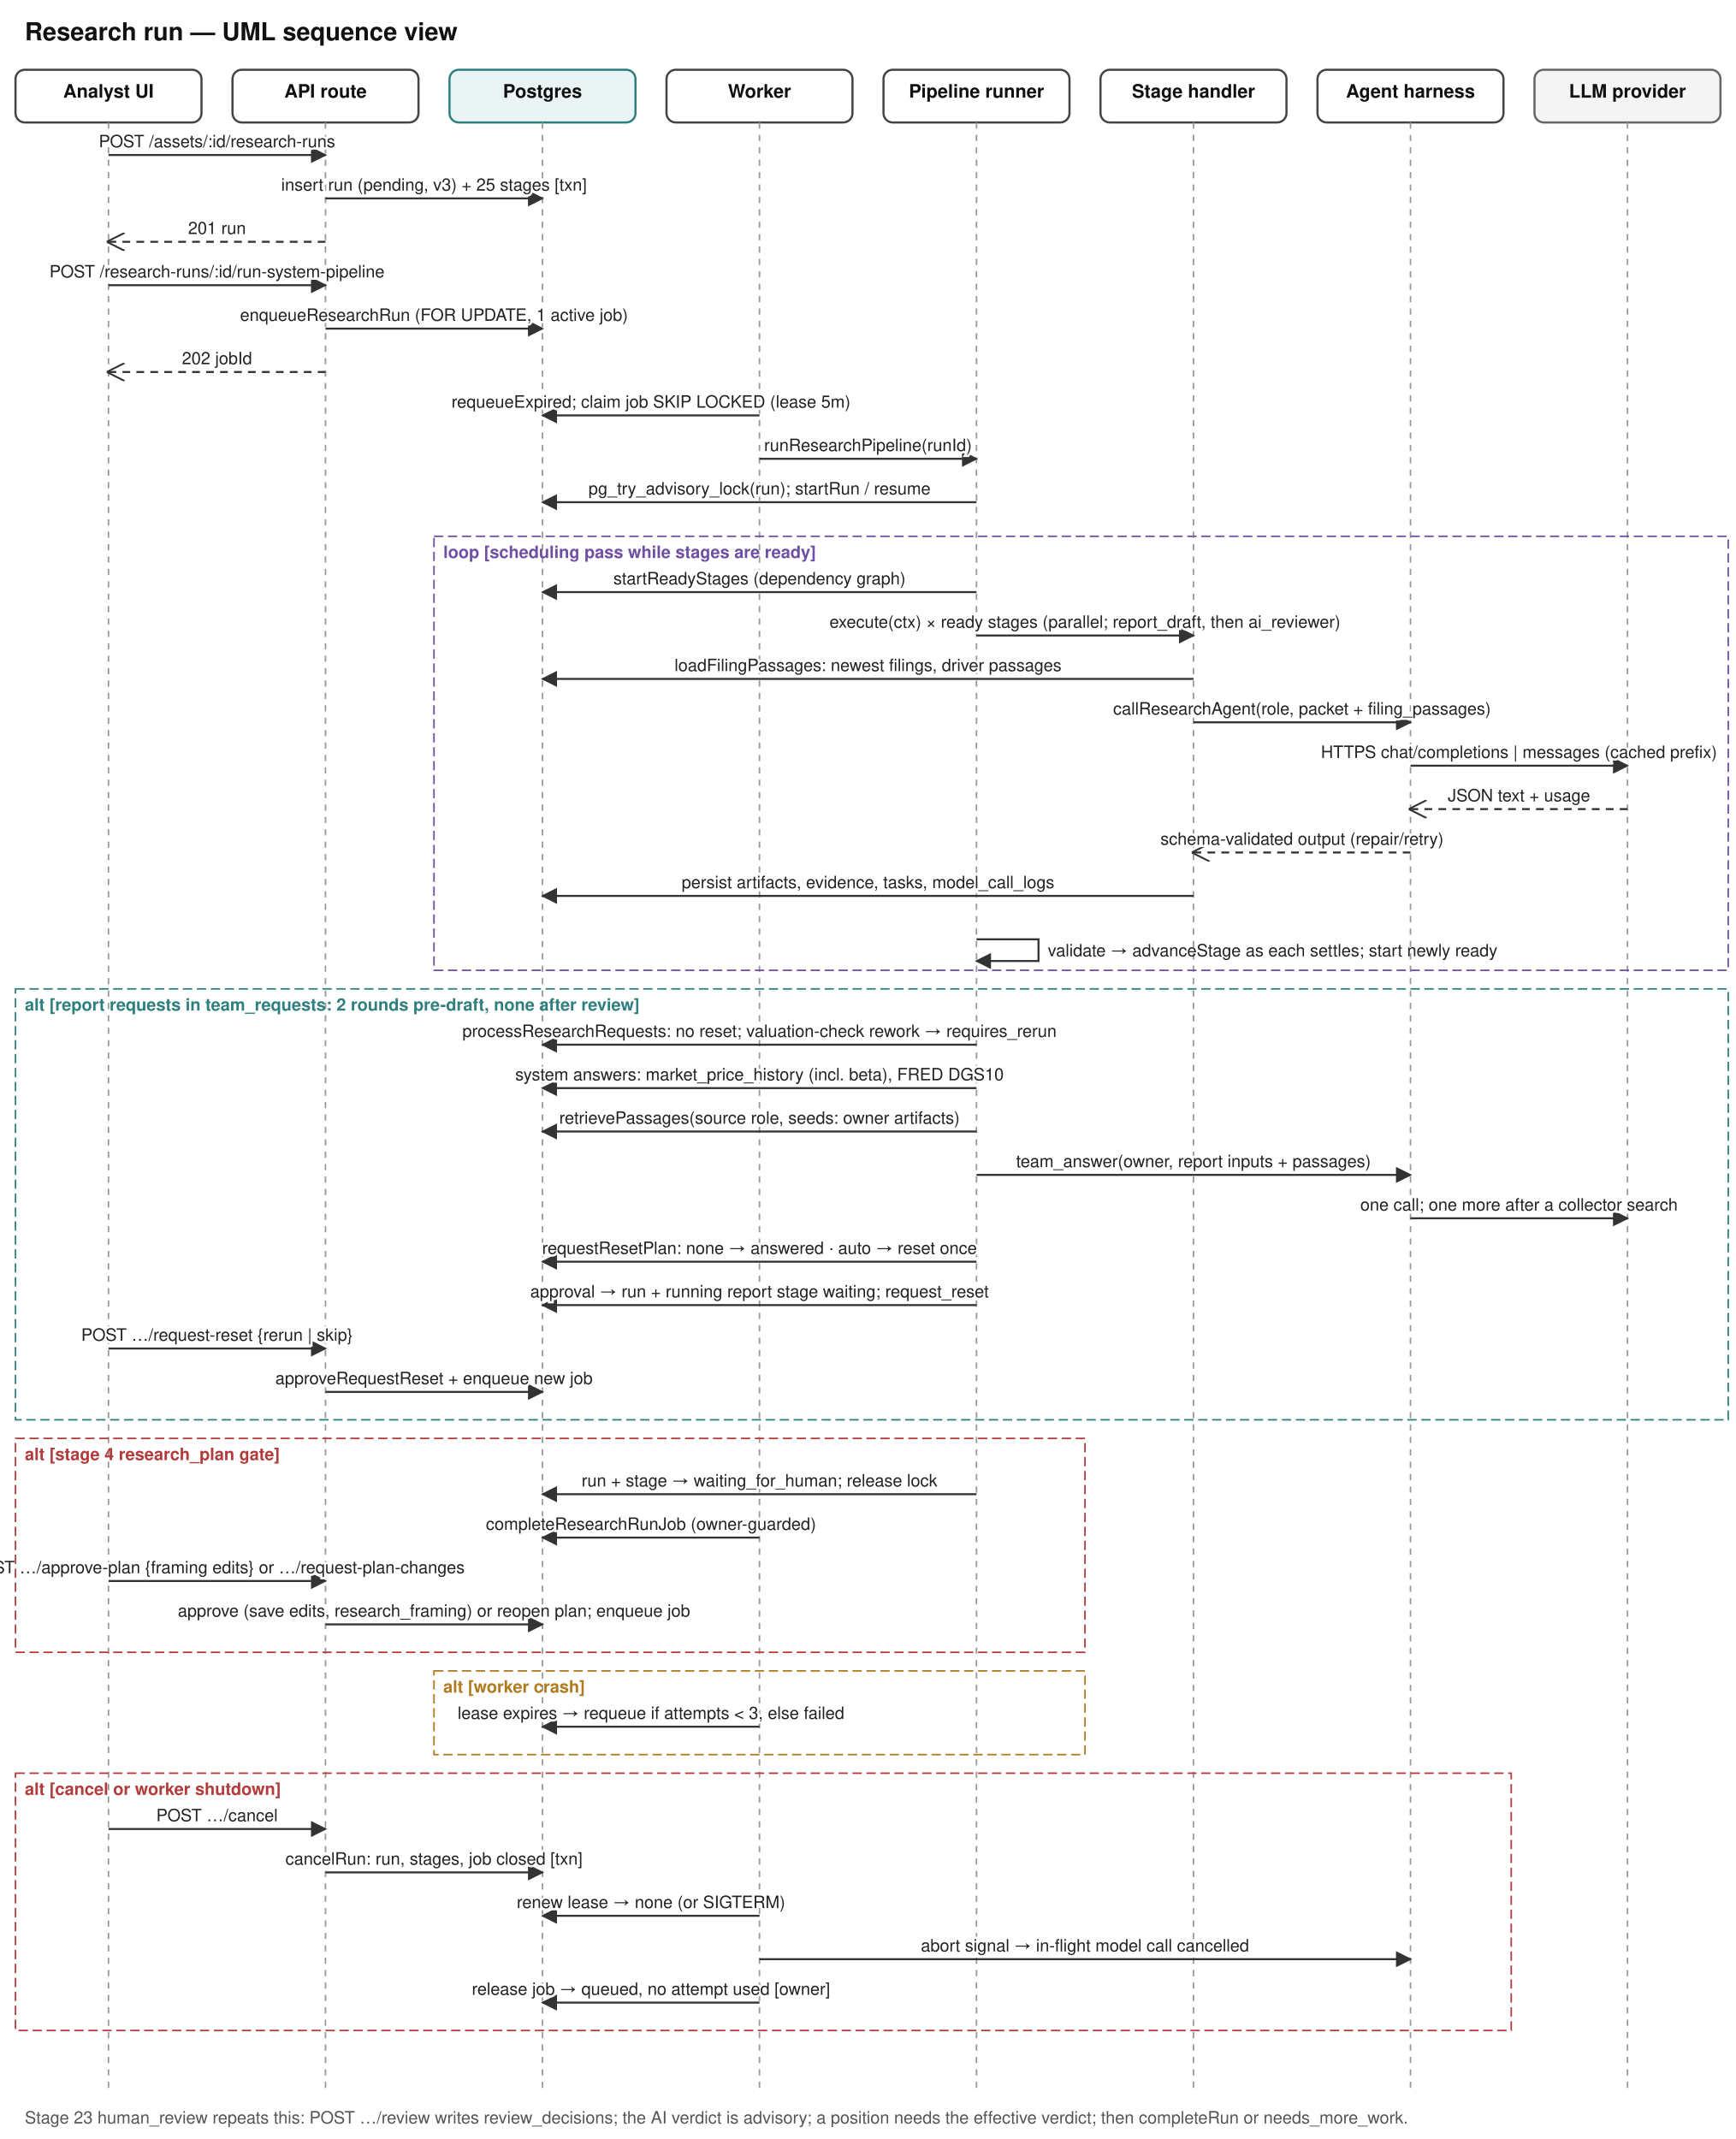
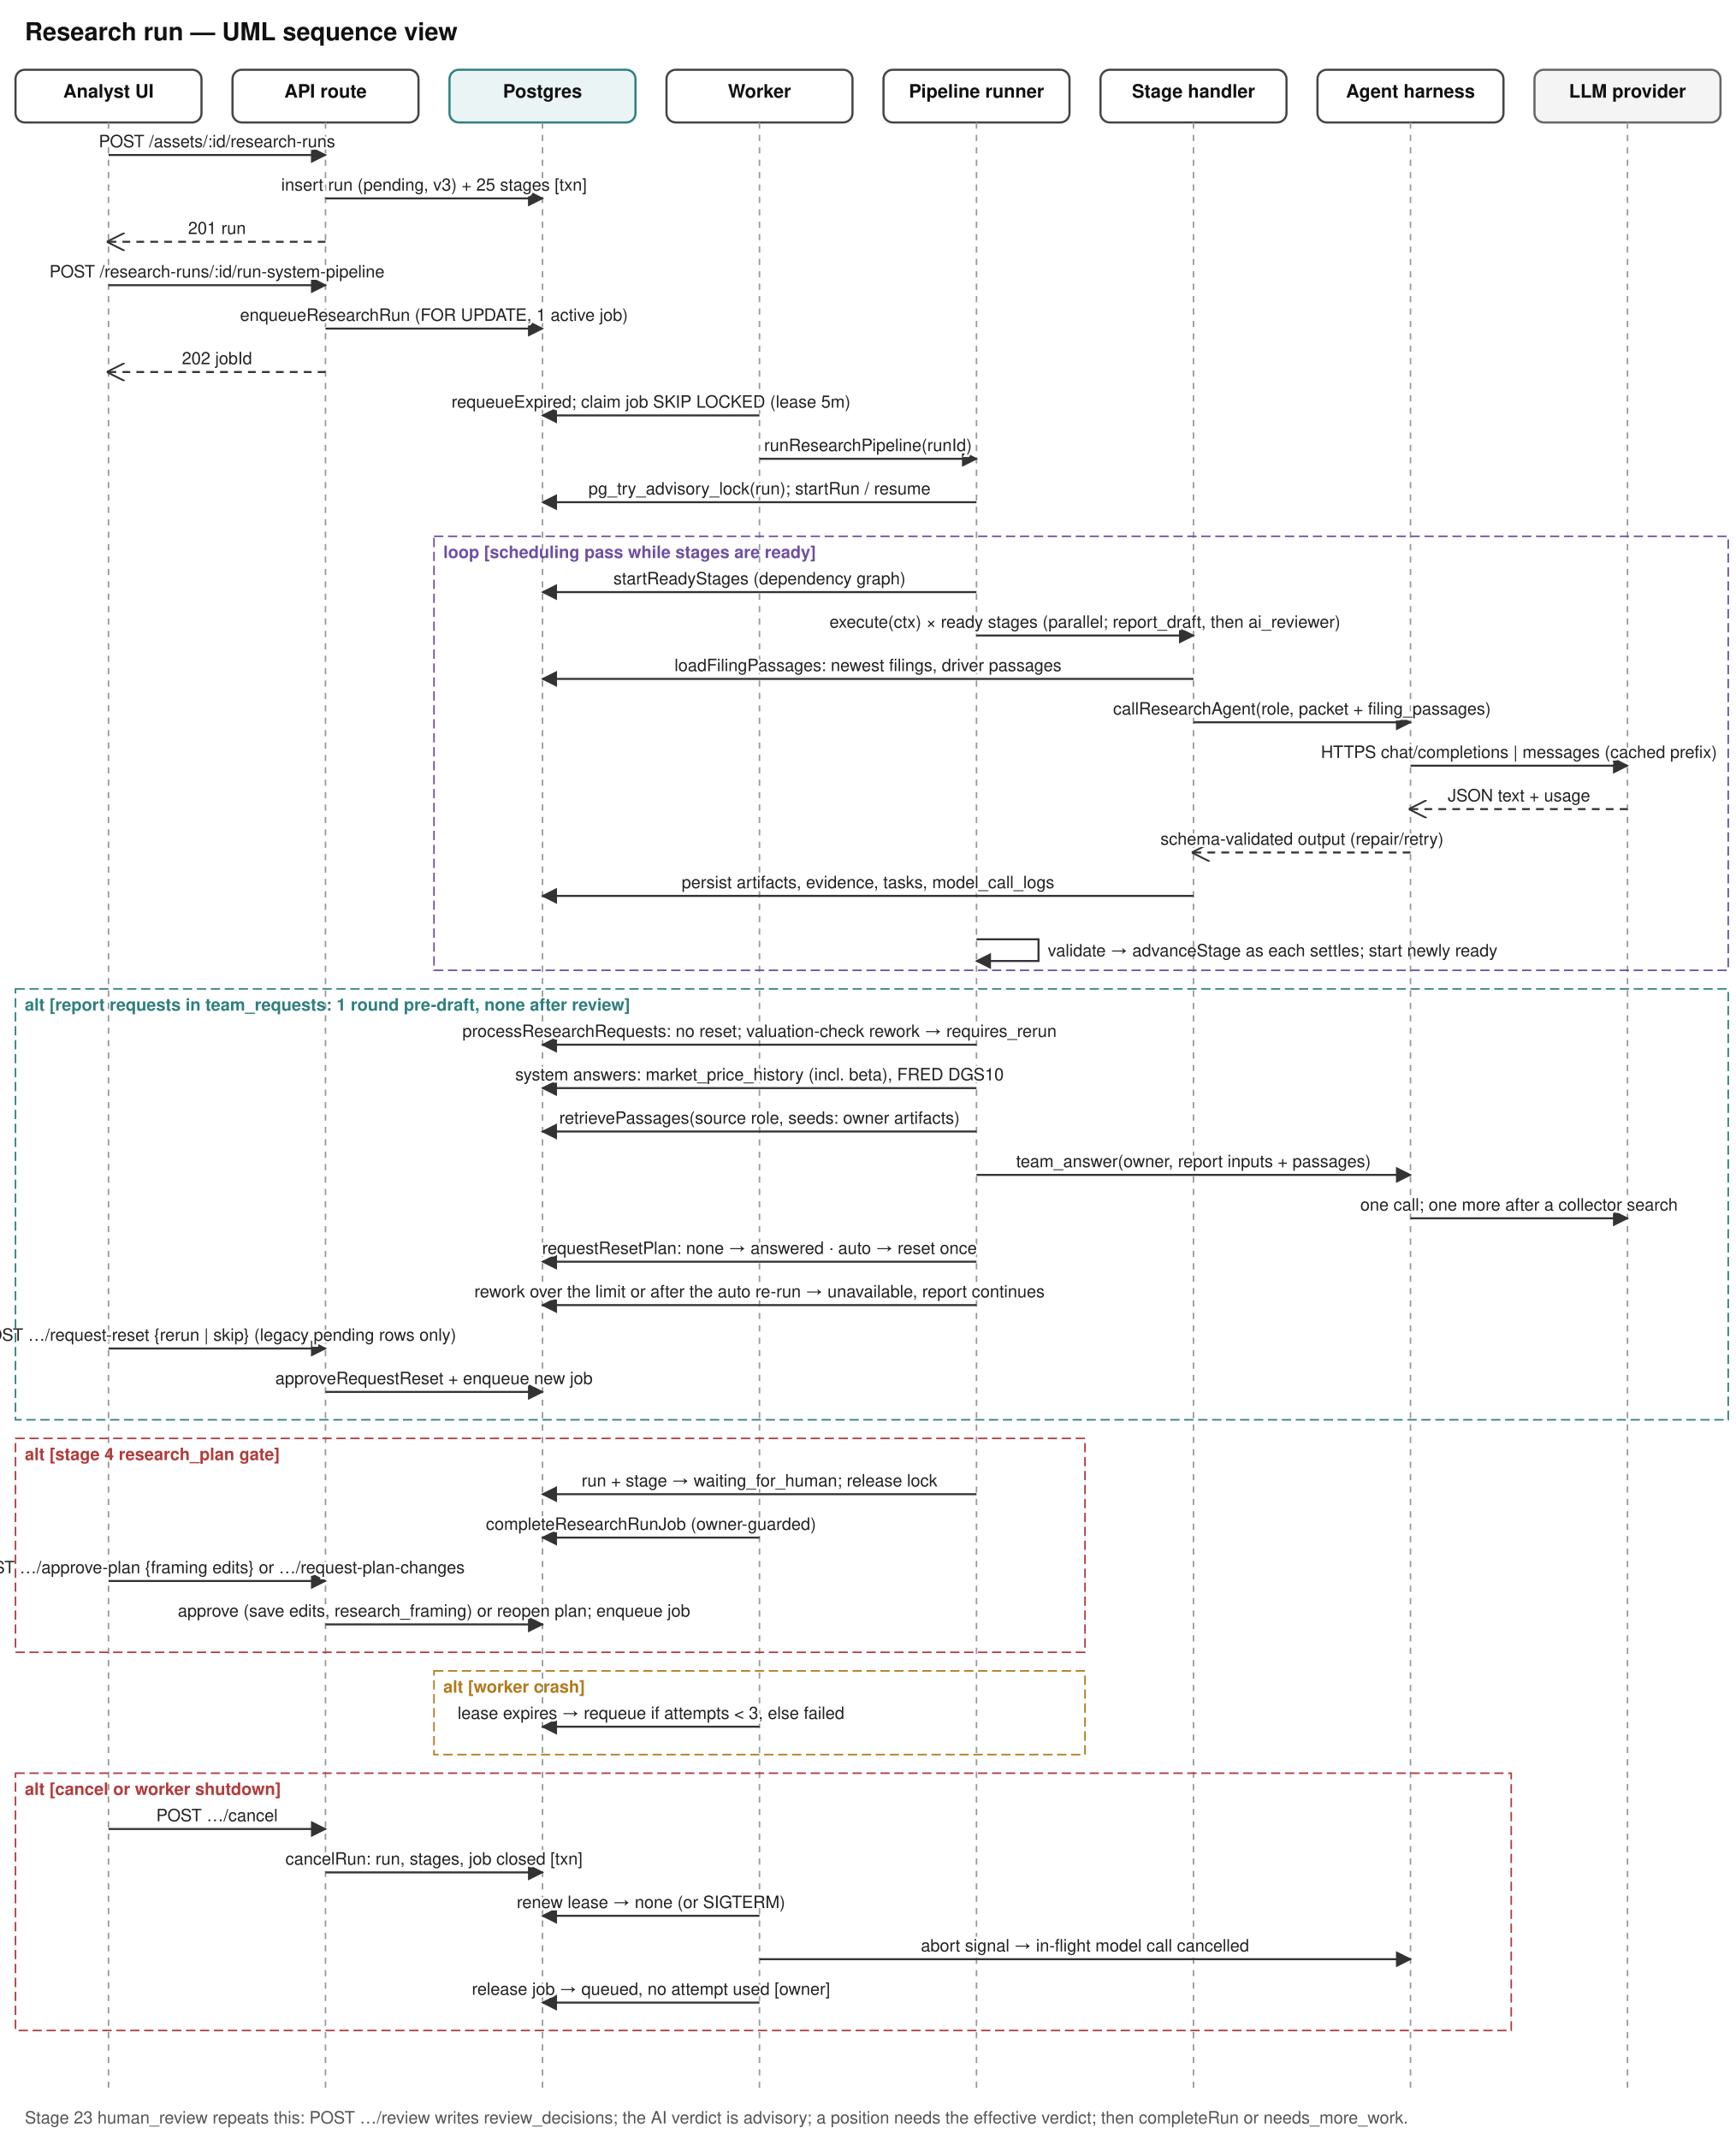
<svg xmlns="http://www.w3.org/2000/svg" viewBox="0 0 1120 1380" width="1120" height="1380" role="img" aria-labelledby="t d" font-family="Helvetica, Arial, sans-serif" font-size="13">
  <defs>
    <marker id="a" viewBox="0 0 10 10" refX="9" refY="5" markerWidth="8" markerHeight="8" orient="auto-start-reverse">
      <path d="M0,0 L10,5 L0,10 z" fill="#333" />
    </marker>
    <marker id="o" viewBox="0 0 10 10" refX="9" refY="5" markerWidth="9" markerHeight="9" orient="auto-start-reverse">
      <path d="M0,0 L10,5 L0,10" fill="none" stroke="#333" />
    </marker>
  </defs>
  <rect x="0" y="0" width="1120" height="1380" fill="#ffffff" />
  <text x="16" y="26" font-size="16" font-weight="bold" fill="#111">Research run — UML sequence view</text>
  <rect x="10" y="45" width="120" height="34" rx="6" fill="#ffffff" stroke="#444444" stroke-width="1.4" />
  <text x="70.0" y="63" font-size="12" font-weight="bold" text-anchor="middle" fill="#111">Analyst UI</text>
  <line x1="70" y1="79" x2="70" y2="1350" stroke="#999" stroke-dasharray="4 4" />
  <rect x="150" y="45" width="120" height="34" rx="6" fill="#ffffff" stroke="#444444" stroke-width="1.4" />
  <text x="210.0" y="63" font-size="12" font-weight="bold" text-anchor="middle" fill="#111">API route</text>
  <line x1="210" y1="79" x2="210" y2="1350" stroke="#999" stroke-dasharray="4 4" />
  <rect x="290" y="45" width="120" height="34" rx="6" fill="#eaf4f4" stroke="#2f7f7f" stroke-width="1.4" />
  <text x="350.0" y="63" font-size="12" font-weight="bold" text-anchor="middle" fill="#111">Postgres</text>
  <line x1="350" y1="79" x2="350" y2="1350" stroke="#999" stroke-dasharray="4 4" />
  <rect x="430" y="45" width="120" height="34" rx="6" fill="#ffffff" stroke="#444444" stroke-width="1.4" />
  <text x="490.0" y="63" font-size="12" font-weight="bold" text-anchor="middle" fill="#111">Worker</text>
  <line x1="490" y1="79" x2="490" y2="1350" stroke="#999" stroke-dasharray="4 4" />
  <rect x="570" y="45" width="120" height="34" rx="6" fill="#ffffff" stroke="#444444" stroke-width="1.4" />
  <text x="630.0" y="63" font-size="12" font-weight="bold" text-anchor="middle" fill="#111">Pipeline runner</text>
  <line x1="630" y1="79" x2="630" y2="1350" stroke="#999" stroke-dasharray="4 4" />
  <rect x="710" y="45" width="120" height="34" rx="6" fill="#ffffff" stroke="#444444" stroke-width="1.4" />
  <text x="770.0" y="63" font-size="12" font-weight="bold" text-anchor="middle" fill="#111">Stage handler</text>
  <line x1="770" y1="79" x2="770" y2="1350" stroke="#999" stroke-dasharray="4 4" />
  <rect x="850" y="45" width="120" height="34" rx="6" fill="#ffffff" stroke="#444444" stroke-width="1.4" />
  <text x="910.0" y="63" font-size="12" font-weight="bold" text-anchor="middle" fill="#111">Agent harness</text>
  <line x1="910" y1="79" x2="910" y2="1350" stroke="#999" stroke-dasharray="4 4" />
  <rect x="990" y="45" width="120" height="34" rx="6" fill="#f4f4f4" stroke="#666666" stroke-width="1.4" />
  <text x="1050.0" y="63" font-size="12" font-weight="bold" text-anchor="middle" fill="#111">LLM provider</text>
  <line x1="1050" y1="79" x2="1050" y2="1350" stroke="#999" stroke-dasharray="4 4" />
  <path d="M70,100 L210,100" fill="none" stroke="#333" stroke-width="1.3" marker-end="url(#a)" />
  <text x="140.0" y="95" font-size="11" text-anchor="middle" fill="#222" stroke="#ffffff" stroke-width="3" paint-order="stroke">POST /assets/:id/research-runs</text>
  <path d="M210,128 L350,128" fill="none" stroke="#333" stroke-width="1.3" marker-end="url(#a)" />
  <text x="280.0" y="123" font-size="11" text-anchor="middle" fill="#222" stroke="#ffffff" stroke-width="3" paint-order="stroke">insert run (pending, v3) + 25 stages [txn]</text>
  <path d="M210,156 L70,156" fill="none" stroke="#333" stroke-width="1.3" stroke-dasharray="5 4" marker-end="url(#o)" />
  <text x="140.0" y="151" font-size="11" text-anchor="middle" fill="#222" stroke="#ffffff" stroke-width="3" paint-order="stroke">201 run</text>
  <path d="M70,184 L210,184" fill="none" stroke="#333" stroke-width="1.3" marker-end="url(#a)" />
  <text x="140.0" y="179" font-size="11" text-anchor="middle" fill="#222" stroke="#ffffff" stroke-width="3" paint-order="stroke">POST /research-runs/:id/run-system-pipeline</text>
  <path d="M210,212 L350,212" fill="none" stroke="#333" stroke-width="1.3" marker-end="url(#a)" />
  <text x="280.0" y="207" font-size="11" text-anchor="middle" fill="#222" stroke="#ffffff" stroke-width="3" paint-order="stroke">enqueueResearchRun (FOR UPDATE, 1 active job)</text>
  <path d="M210,240 L70,240" fill="none" stroke="#333" stroke-width="1.3" stroke-dasharray="5 4" marker-end="url(#o)" />
  <text x="140.0" y="235" font-size="11" text-anchor="middle" fill="#222" stroke="#ffffff" stroke-width="3" paint-order="stroke">202 jobId</text>
  <path d="M490,268 L350,268" fill="none" stroke="#333" stroke-width="1.3" marker-end="url(#a)" />
  <text x="420.0" y="263" font-size="11" text-anchor="middle" fill="#222" stroke="#ffffff" stroke-width="3" paint-order="stroke">requeueExpired; claim job SKIP LOCKED (lease 5m)</text>
  <path d="M490,296 L630,296" fill="none" stroke="#333" stroke-width="1.3" marker-end="url(#a)" />
  <text x="560.0" y="291" font-size="11" text-anchor="middle" fill="#222" stroke="#ffffff" stroke-width="3" paint-order="stroke">runResearchPipeline(runId)</text>
  <path d="M630,324 L350,324" fill="none" stroke="#333" stroke-width="1.3" marker-end="url(#a)" />
  <text x="490.0" y="319" font-size="11" text-anchor="middle" fill="#222" stroke="#ffffff" stroke-width="3" paint-order="stroke">pg_try_advisory_lock(run); startRun / resume</text>
  <text x="286" y="360" font-size="11" font-weight="bold" text-anchor="start" fill="#6f4fa3">loop [scheduling pass while stages are ready]</text>
  <path d="M630,382 L350,382" fill="none" stroke="#333" stroke-width="1.3" marker-end="url(#a)" />
  <text x="490.0" y="377" font-size="11" text-anchor="middle" fill="#222" stroke="#ffffff" stroke-width="3" paint-order="stroke">startReadyStages (dependency graph)</text>
  <path d="M630,410 L770,410" fill="none" stroke="#333" stroke-width="1.3" marker-end="url(#a)" />
  <text x="700.0" y="405" font-size="11" text-anchor="middle" fill="#222" stroke="#ffffff" stroke-width="3" paint-order="stroke">execute(ctx) × ready stages (parallel; report_draft, then ai_reviewer)</text>
  <path d="M770,438 L350,438" fill="none" stroke="#333" stroke-width="1.3" marker-end="url(#a)" />
  <text x="560.0" y="433" font-size="11" text-anchor="middle" fill="#222" stroke="#ffffff" stroke-width="3" paint-order="stroke">loadFilingPassages: newest filings, driver passages</text>
  <path d="M770,466 L910,466" fill="none" stroke="#333" stroke-width="1.3" marker-end="url(#a)" />
  <text x="840.0" y="461" font-size="11" text-anchor="middle" fill="#222" stroke="#ffffff" stroke-width="3" paint-order="stroke">callResearchAgent(role, packet + filing_passages)</text>
  <path d="M910,494 L1050,494" fill="none" stroke="#333" stroke-width="1.3" marker-end="url(#a)" />
  <text x="980.0" y="489" font-size="11" text-anchor="middle" fill="#222" stroke="#ffffff" stroke-width="3" paint-order="stroke">HTTPS chat/completions | messages (cached prefix)</text>
  <path d="M1050,522 L910,522" fill="none" stroke="#333" stroke-width="1.3" stroke-dasharray="5 4" marker-end="url(#o)" />
  <text x="980.0" y="517" font-size="11" text-anchor="middle" fill="#222" stroke="#ffffff" stroke-width="3" paint-order="stroke">JSON text + usage</text>
  <path d="M910,550 L770,550" fill="none" stroke="#333" stroke-width="1.3" stroke-dasharray="5 4" marker-end="url(#o)" />
  <text x="840.0" y="545" font-size="11" text-anchor="middle" fill="#222" stroke="#ffffff" stroke-width="3" paint-order="stroke">schema-validated output (repair/retry)</text>
  <path d="M770,578 L350,578" fill="none" stroke="#333" stroke-width="1.3" marker-end="url(#a)" />
  <text x="560.0" y="573" font-size="11" text-anchor="middle" fill="#222" stroke="#ffffff" stroke-width="3" paint-order="stroke">persist artifacts, evidence, tasks, model_call_logs</text>
  <path d="M630,606 h40 v14 h-40" fill="none" stroke="#333" stroke-width="1.3" marker-end="url(#a)" />
  <text x="676" y="617" font-size="11" font-weight="normal" text-anchor="start" fill="#222">validate → advanceStage as each settles; start newly ready</text>
  <rect x="280" y="346" width="835" height="280" fill="none" stroke="#6f4fa3" stroke-dasharray="6 3" />
-   <text x="16" y="652" font-size="11" font-weight="bold" text-anchor="start" fill="#2f7f7f">alt [report requests in team_requests: 2 rounds pre-draft, none after review]</text>
+   <text x="16" y="652" font-size="11" font-weight="bold" text-anchor="start" fill="#2f7f7f">alt [report requests in team_requests: 1 round pre-draft, none after review]</text>
  <path d="M630,674 L350,674" fill="none" stroke="#333" stroke-width="1.3" marker-end="url(#a)" />
  <text x="490.0" y="669" font-size="11" text-anchor="middle" fill="#222" stroke="#ffffff" stroke-width="3" paint-order="stroke">processResearchRequests: no reset; valuation-check rework → requires_rerun</text>
  <path d="M630,702 L350,702" fill="none" stroke="#333" stroke-width="1.3" marker-end="url(#a)" />
  <text x="490.0" y="697" font-size="11" text-anchor="middle" fill="#222" stroke="#ffffff" stroke-width="3" paint-order="stroke">system answers: market_price_history (incl. beta), FRED DGS10</text>
  <path d="M630,730 L350,730" fill="none" stroke="#333" stroke-width="1.3" marker-end="url(#a)" />
  <text x="490.0" y="725" font-size="11" text-anchor="middle" fill="#222" stroke="#ffffff" stroke-width="3" paint-order="stroke">retrievePassages(source role, seeds: owner artifacts)</text>
  <path d="M630,758 L910,758" fill="none" stroke="#333" stroke-width="1.3" marker-end="url(#a)" />
  <text x="770.0" y="753" font-size="11" text-anchor="middle" fill="#222" stroke="#ffffff" stroke-width="3" paint-order="stroke">team_answer(owner, report inputs + passages)</text>
  <path d="M910,786 L1050,786" fill="none" stroke="#333" stroke-width="1.3" marker-end="url(#a)" />
  <text x="980.0" y="781" font-size="11" text-anchor="middle" fill="#222" stroke="#ffffff" stroke-width="3" paint-order="stroke">one call; one more after a collector search</text>
  <path d="M630,814 L350,814" fill="none" stroke="#333" stroke-width="1.3" marker-end="url(#a)" />
  <text x="490.0" y="809" font-size="11" text-anchor="middle" fill="#222" stroke="#ffffff" stroke-width="3" paint-order="stroke">requestResetPlan: none → answered · auto → reset once</text>
  <path d="M630,842 L350,842" fill="none" stroke="#333" stroke-width="1.3" marker-end="url(#a)" />
-   <text x="490.0" y="837" font-size="11" text-anchor="middle" fill="#222" stroke="#ffffff" stroke-width="3" paint-order="stroke">approval → run + running report stage waiting; request_reset</text>
+   <text x="490.0" y="837" font-size="11" text-anchor="middle" fill="#222" stroke="#ffffff" stroke-width="3" paint-order="stroke">rework over the limit or after the auto re-run → unavailable, report continues</text>
  <path d="M70,870 L210,870" fill="none" stroke="#333" stroke-width="1.3" marker-end="url(#a)" />
-   <text x="140.0" y="865" font-size="11" text-anchor="middle" fill="#222" stroke="#ffffff" stroke-width="3" paint-order="stroke">POST …/request-reset {rerun | skip}</text>
+   <text x="140.0" y="865" font-size="11" text-anchor="middle" fill="#222" stroke="#ffffff" stroke-width="3" paint-order="stroke">POST …/request-reset {rerun | skip} (legacy pending rows only)</text>
  <path d="M210,898 L350,898" fill="none" stroke="#333" stroke-width="1.3" marker-end="url(#a)" />
  <text x="280.0" y="893" font-size="11" text-anchor="middle" fill="#222" stroke="#ffffff" stroke-width="3" paint-order="stroke">approveRequestReset + enqueue new job</text>
  <rect x="10" y="638" width="1105" height="278" fill="none" stroke="#2f7f7f" stroke-dasharray="6 3" />
  <text x="16" y="942" font-size="11" font-weight="bold" text-anchor="start" fill="#b23b3b">alt [stage 4 research_plan gate]</text>
  <path d="M630,964 L350,964" fill="none" stroke="#333" stroke-width="1.3" marker-end="url(#a)" />
  <text x="490.0" y="959" font-size="11" text-anchor="middle" fill="#222" stroke="#ffffff" stroke-width="3" paint-order="stroke">run + stage → waiting_for_human; release lock</text>
  <path d="M490,992 L350,992" fill="none" stroke="#333" stroke-width="1.3" marker-end="url(#a)" />
  <text x="420.0" y="987" font-size="11" text-anchor="middle" fill="#222" stroke="#ffffff" stroke-width="3" paint-order="stroke">completeResearchRunJob (owner-guarded)</text>
  <path d="M70,1020 L210,1020" fill="none" stroke="#333" stroke-width="1.3" marker-end="url(#a)" />
  <text x="140.0" y="1015" font-size="11" text-anchor="middle" fill="#222" stroke="#ffffff" stroke-width="3" paint-order="stroke">POST …/approve-plan {framing edits} or …/request-plan-changes</text>
  <path d="M210,1048 L350,1048" fill="none" stroke="#333" stroke-width="1.3" marker-end="url(#a)" />
  <text x="280.0" y="1043" font-size="11" text-anchor="middle" fill="#222" stroke="#ffffff" stroke-width="3" paint-order="stroke">approve (save edits, research_framing) or reopen plan; enqueue job</text>
  <rect x="10" y="928" width="690" height="138" fill="none" stroke="#b23b3b" stroke-dasharray="6 3" />
  <text x="286" y="1092" font-size="11" font-weight="bold" text-anchor="start" fill="#b07a1f">alt [worker crash]</text>
  <path d="M490,1114 L350,1114" fill="none" stroke="#333" stroke-width="1.3" marker-end="url(#a)" />
  <text x="420.0" y="1109" font-size="11" text-anchor="middle" fill="#222" stroke="#ffffff" stroke-width="3" paint-order="stroke">lease expires → requeue if attempts &lt; 3, else failed</text>
  <rect x="280" y="1078" width="420" height="54" fill="none" stroke="#b07a1f" stroke-dasharray="6 3" />
  <text x="16" y="1158" font-size="11" font-weight="bold" text-anchor="start" fill="#b23b3b">alt [cancel or worker shutdown]</text>
  <path d="M70,1180 L210,1180" fill="none" stroke="#333" stroke-width="1.3" marker-end="url(#a)" />
  <text x="140.0" y="1175" font-size="11" text-anchor="middle" fill="#222" stroke="#ffffff" stroke-width="3" paint-order="stroke">POST …/cancel</text>
  <path d="M210,1208 L350,1208" fill="none" stroke="#333" stroke-width="1.3" marker-end="url(#a)" />
  <text x="280.0" y="1203" font-size="11" text-anchor="middle" fill="#222" stroke="#ffffff" stroke-width="3" paint-order="stroke">cancelRun: run, stages, job closed [txn]</text>
  <path d="M490,1236 L350,1236" fill="none" stroke="#333" stroke-width="1.3" marker-end="url(#a)" />
  <text x="420.0" y="1231" font-size="11" text-anchor="middle" fill="#222" stroke="#ffffff" stroke-width="3" paint-order="stroke">renew lease → none (or SIGTERM)</text>
  <path d="M490,1264 L910,1264" fill="none" stroke="#333" stroke-width="1.3" marker-end="url(#a)" />
  <text x="700.0" y="1259" font-size="11" text-anchor="middle" fill="#222" stroke="#ffffff" stroke-width="3" paint-order="stroke">abort signal → in-flight model call cancelled</text>
  <path d="M490,1292 L350,1292" fill="none" stroke="#333" stroke-width="1.3" marker-end="url(#a)" />
  <text x="420.0" y="1287" font-size="11" text-anchor="middle" fill="#222" stroke="#ffffff" stroke-width="3" paint-order="stroke">release job → queued, no attempt used [owner]</text>
  <rect x="10" y="1144" width="965" height="166" fill="none" stroke="#b23b3b" stroke-dasharray="6 3" />
  <text x="16" y="1370" font-size="11" font-weight="normal" text-anchor="start" fill="#555">Stage 23 human_review repeats this: POST …/review writes review_decisions; the AI verdict is advisory; a position needs the effective verdict; then completeRun or needs_more_work.</text>
</svg>
